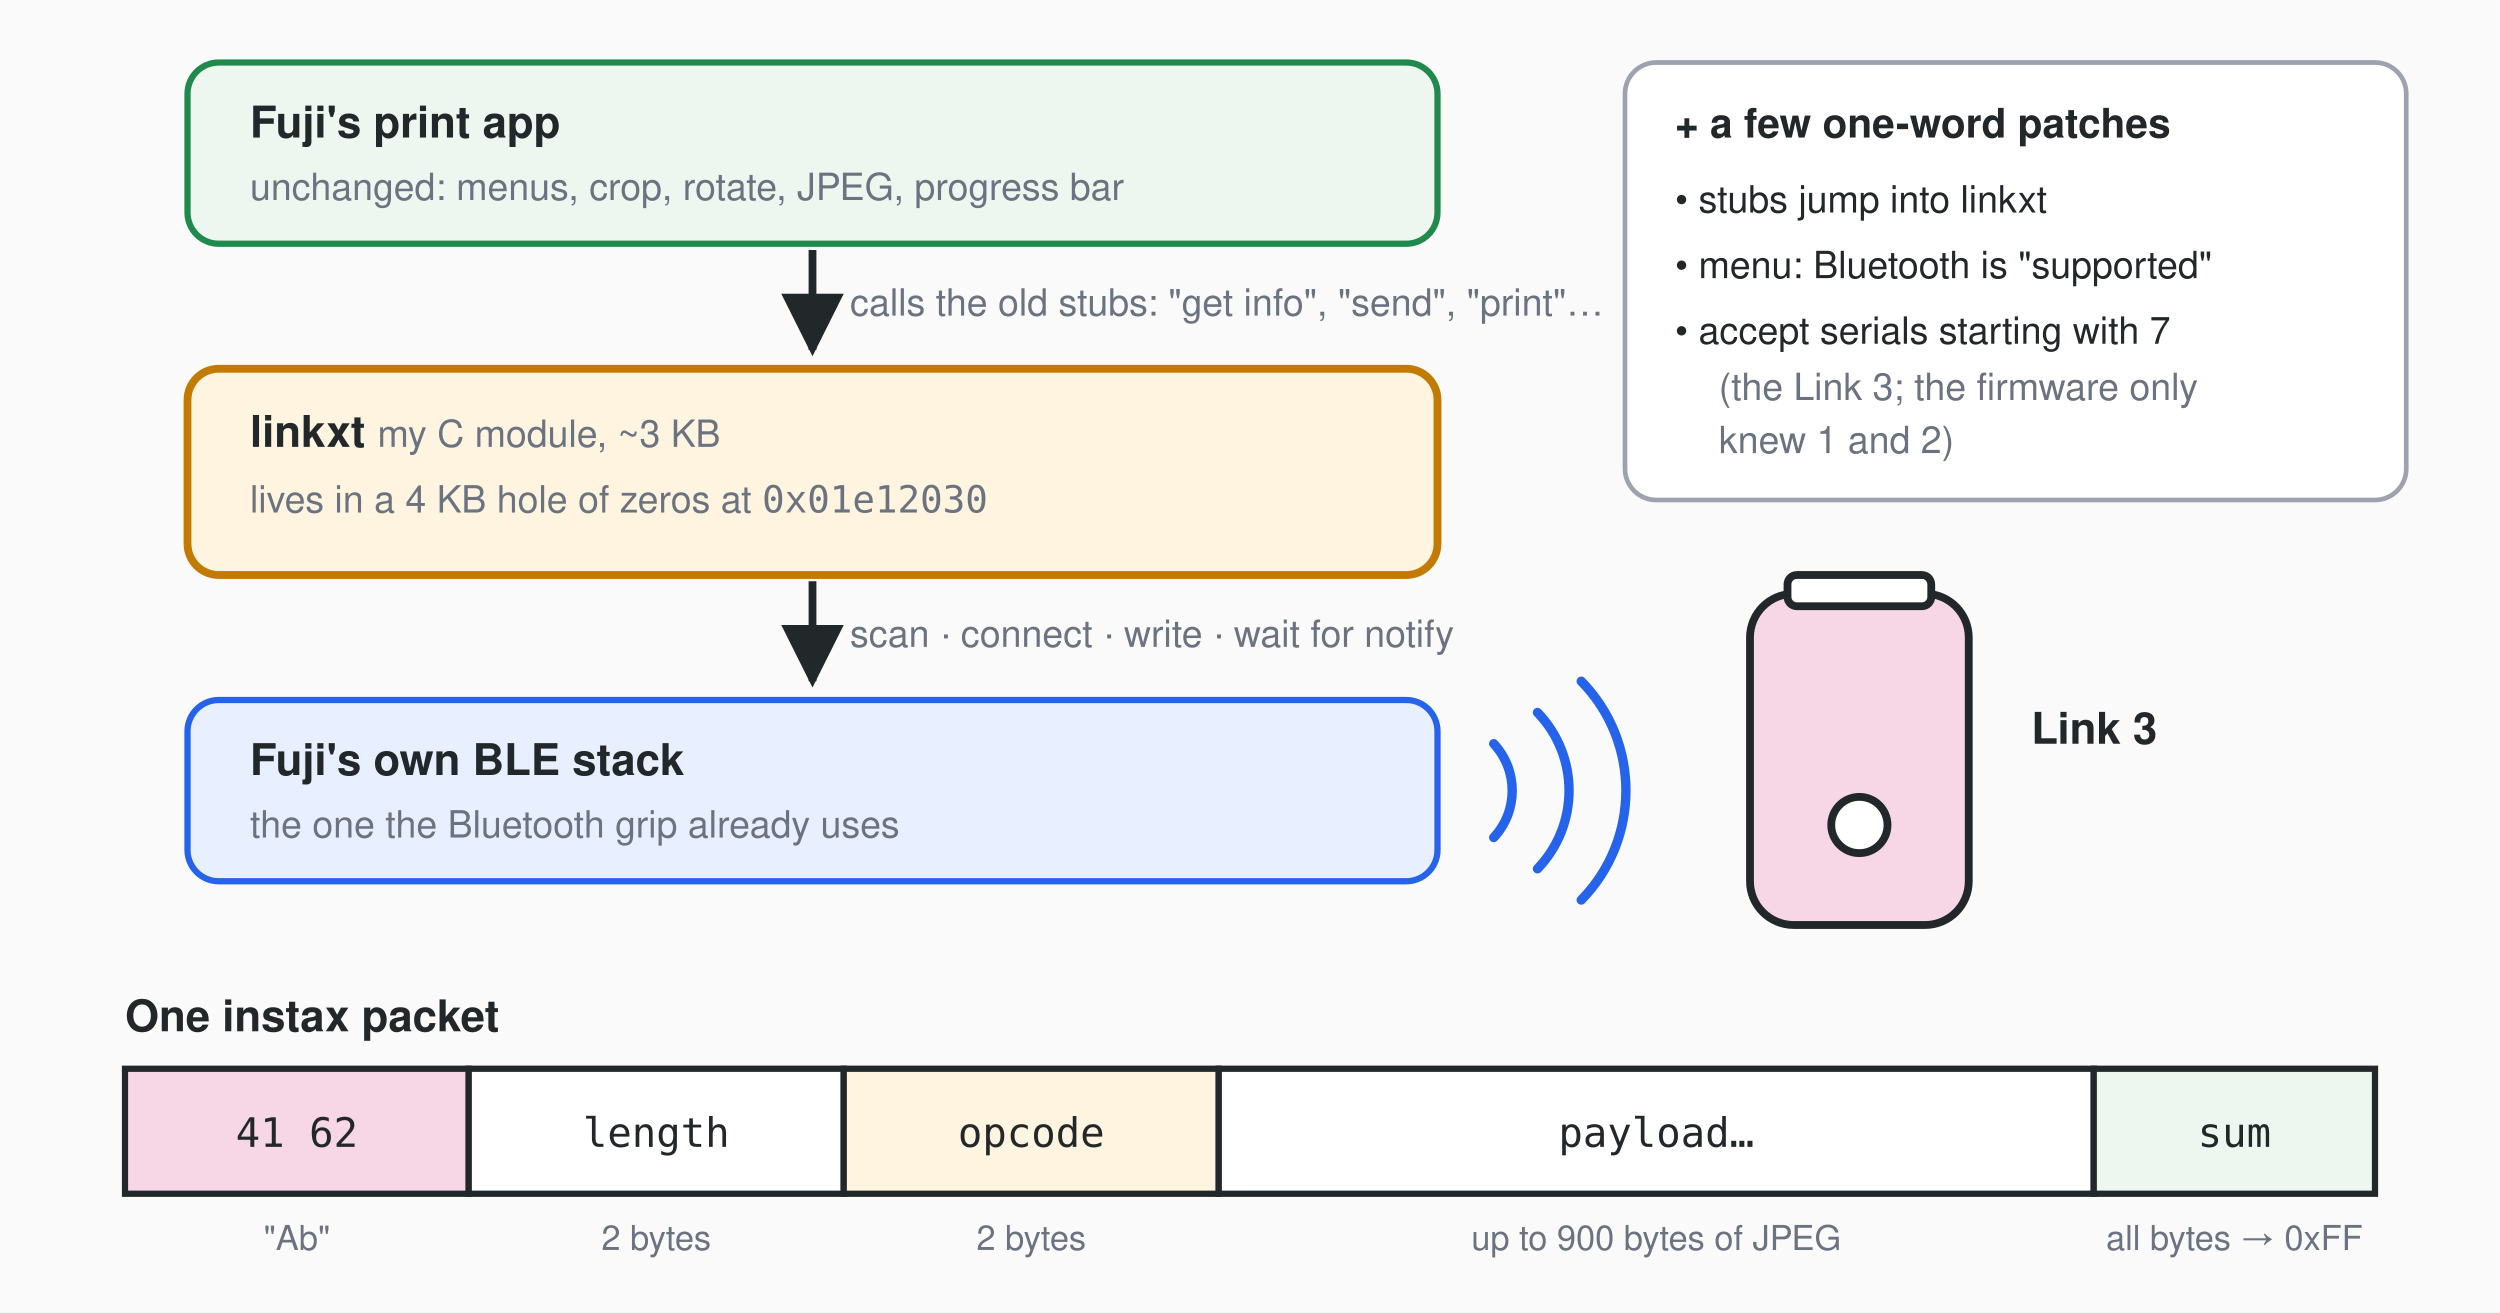
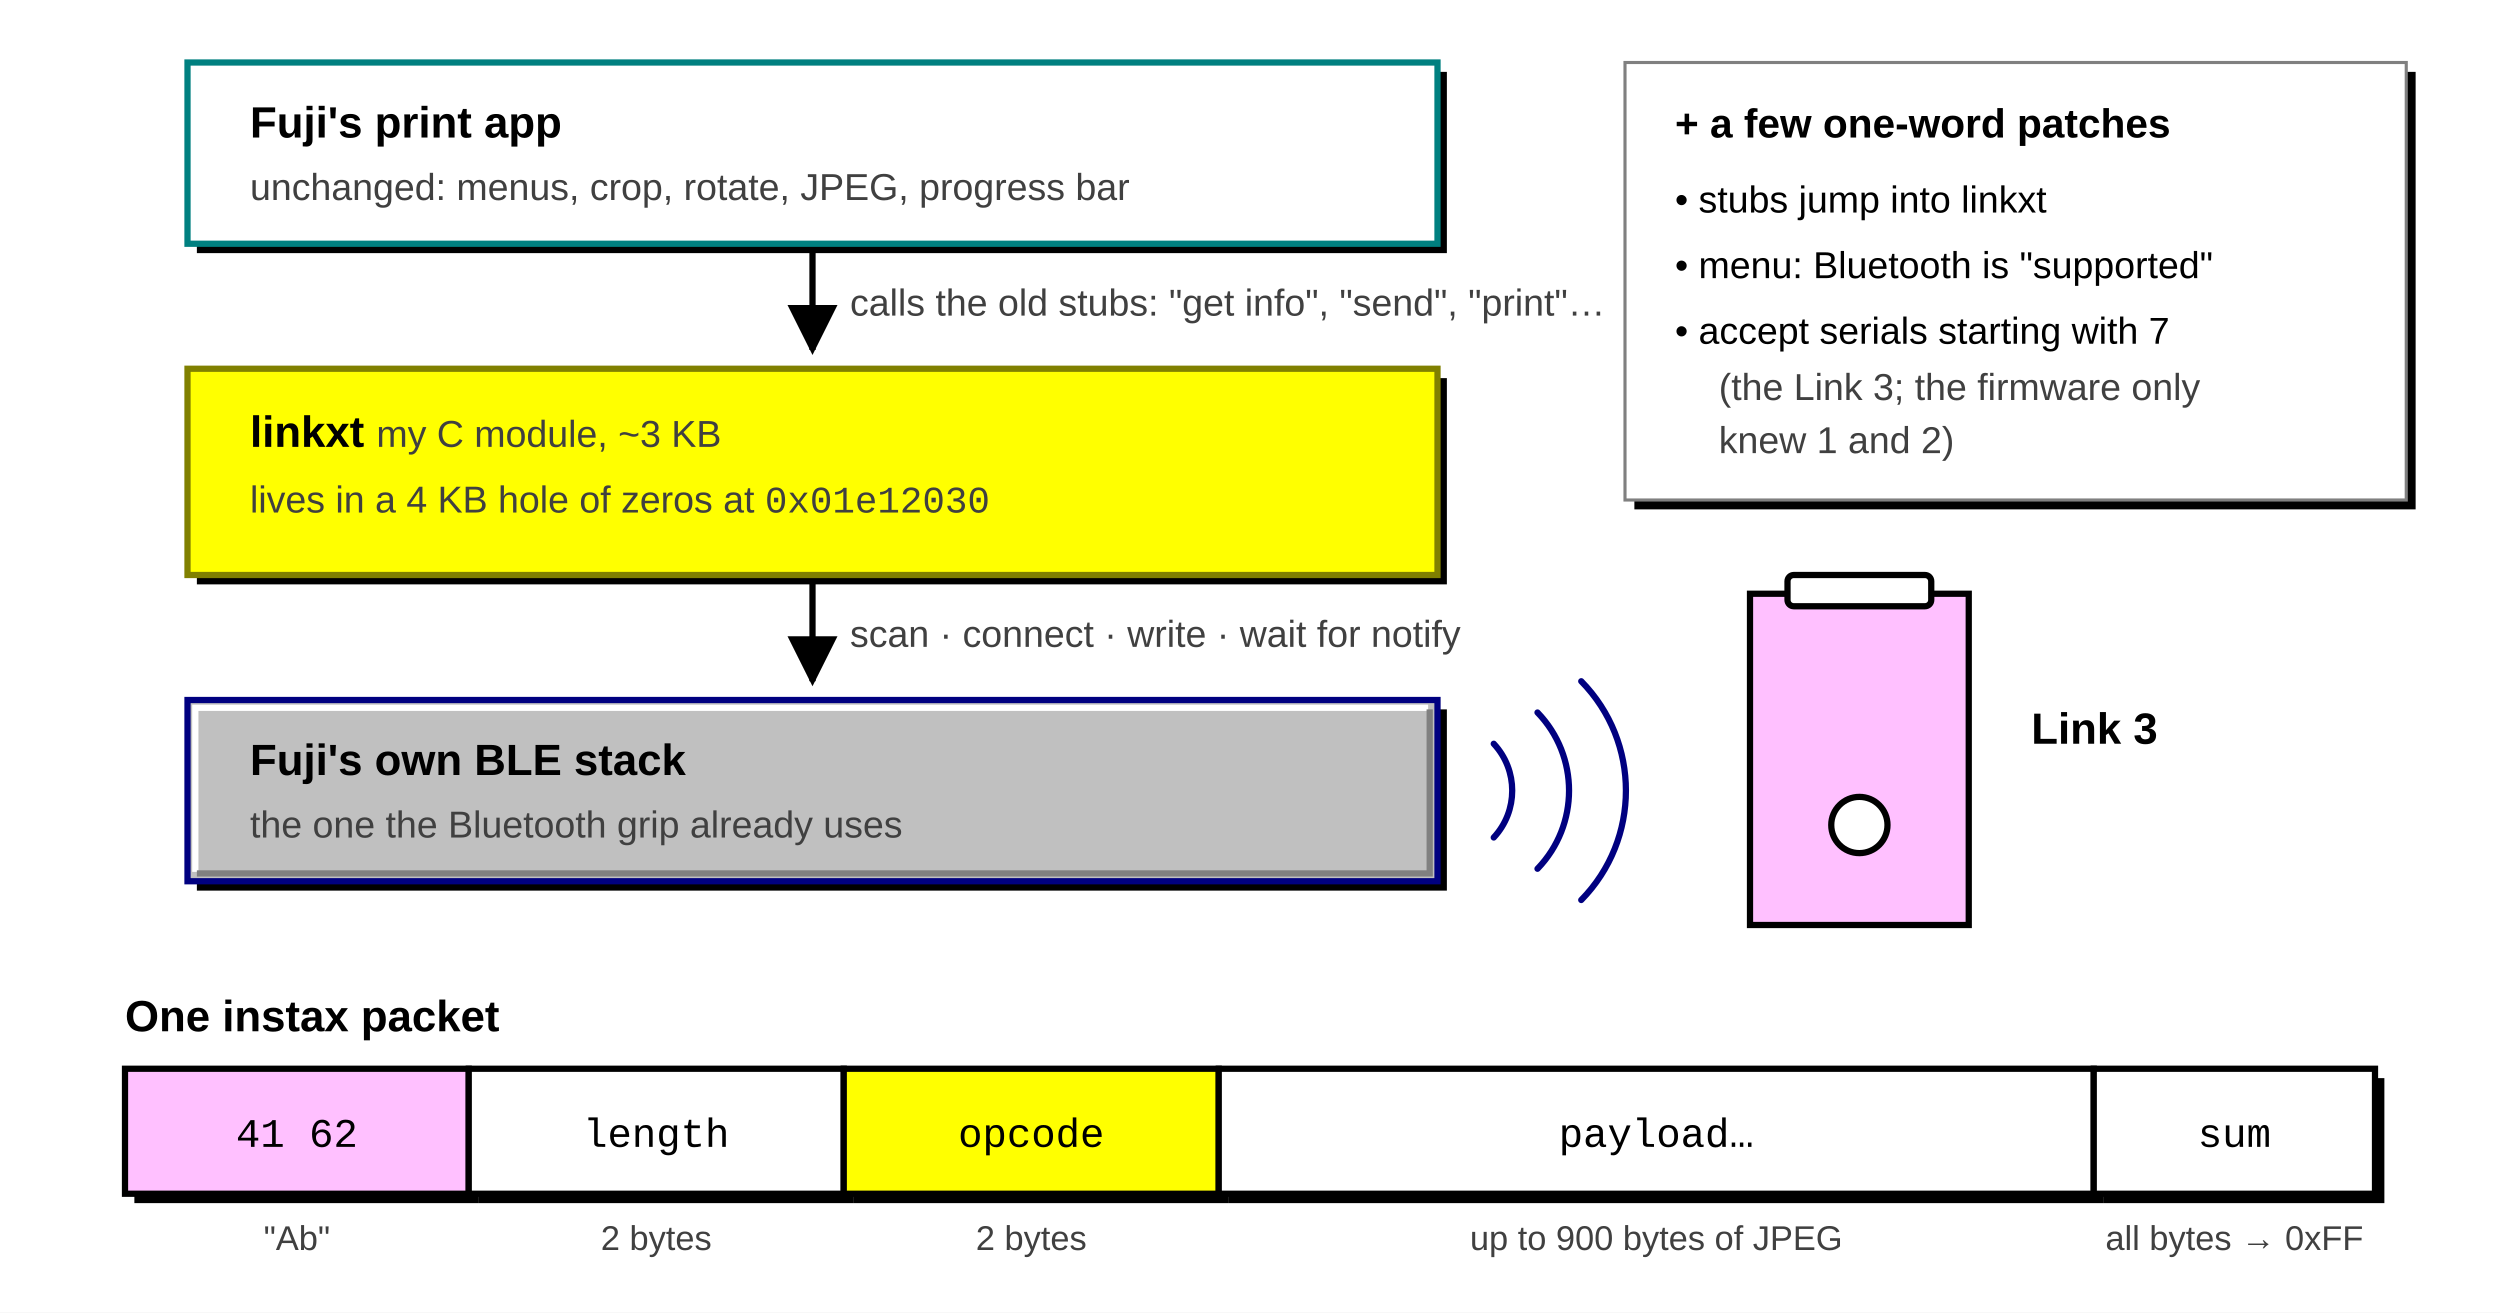
- <svg xmlns="http://www.w3.org/2000/svg" viewBox="0 0 800 420" font-family="-apple-system,Helvetica,Arial,sans-serif">
+ <svg xmlns="http://www.w3.org/2000/svg" viewBox="0 0 800 420" font-family="Arial,Helvetica,sans-serif">
  <defs>
    <marker id="a" viewBox="0 0 10 10" refX="9" refY="5" markerWidth="8" markerHeight="8" orient="auto">
-       <path d="M0,0L10,5L0,10z" fill="#22272a" />
+       <path d="M0,0L10,5L0,10z" fill="#000000" />
    </marker>
  </defs>
-   <rect width="800" height="420" fill="#fafafa" />
-   <g font-size="14" fill="#22272a">
-     <rect x="60" y="20" width="400" height="58" rx="10" fill="#eef6f0" stroke="#1f8a4c" stroke-width="2" />
+   <rect width="800" height="420" fill="#ffffff" />
+   <g font-size="14" fill="#000000">
+     <rect x="63" y="23" width="400" height="58" fill="#000000" />
+     <rect x="60" y="20" width="400" height="58" fill="#ffffff" stroke="#008080" stroke-width="2" />
    <text x="80" y="44" font-weight="700">Fuji's print app</text>
-     <text x="80" y="64" font-size="12" fill="#6b7280">unchanged: menus, crop, rotate, JPEG, progress bar</text>
-     <path d="M260 80 V112" stroke="#22272a" stroke-width="2.5" marker-end="url(#a)" />
-     <text x="272" y="101" font-size="12" fill="#6b7280">calls the old stubs: "get info", "send", "print"…</text>
-     <rect x="60" y="118" width="400" height="66" rx="10" fill="#fff4e0" stroke="#c27a00" stroke-width="2.5" />
-     <text x="80" y="143" font-weight="700">linkxt  <tspan font-weight="400" font-size="12" fill="#6b7280">my C module, ~3 KB</tspan>
+     <text x="80" y="64" font-size="12" fill="#404040">unchanged: menus, crop, rotate, JPEG, progress bar</text>
+     <path d="M260 80 V112" stroke="#000000" stroke-width="2" marker-end="url(#a)" />
+     <text x="272" y="101" font-size="12" fill="#404040">calls the old stubs: "get info", "send", "print"…</text>
+     <rect x="63" y="121" width="400" height="66" fill="#000000" />
+     <rect x="60" y="118" width="400" height="66" fill="#ffff00" stroke="#808000" stroke-width="2" />
+     <text x="80" y="143" font-weight="700">linkxt  <tspan font-weight="400" font-size="12" fill="#404040">my C module, ~3 KB</tspan>
    </text>
-     <text x="80" y="164" font-size="12" fill="#6b7280">lives in a 4 KB hole of zeros at <tspan font-family="Menlo,monospace">0x01e12030</tspan>
+     <text x="80" y="164" font-size="12" fill="#404040">lives in a 4 KB hole of zeros at <tspan font-family="'Courier New',Courier,monospace">0x01e12030</tspan>
    </text>
-     <path d="M260 186 V218" stroke="#22272a" stroke-width="2.5" marker-end="url(#a)" />
-     <text x="272" y="207" font-size="12" fill="#6b7280">scan · connect · write · wait for notify</text>
-     <rect x="60" y="224" width="400" height="58" rx="10" fill="#e8efff" stroke="#2563eb" stroke-width="2" />
+     <path d="M260 186 V218" stroke="#000000" stroke-width="2" marker-end="url(#a)" />
+     <text x="272" y="207" font-size="12" fill="#404040">scan · connect · write · wait for notify</text>
+     <rect x="63" y="227" width="400" height="58" fill="#000000" />
+     <rect x="60" y="224" width="400" height="58" fill="#c0c0c0" stroke="#000080" stroke-width="2" />
+     <path d="M62.5 279V226.5H457" fill="none" stroke="#ffffff" stroke-width="2" />
+     <path d="M63 279.5H457.5V227" fill="none" stroke="#808080" stroke-width="2" />
    <text x="80" y="248" font-weight="700">Fuji's own BLE stack</text>
-     <text x="80" y="268" font-size="12" fill="#6b7280">the one the Bluetooth grip already uses</text>
+     <text x="80" y="268" font-size="12" fill="#404040">the one the Bluetooth grip already uses</text>
  </g>
-   <g fill="none" stroke="#2563eb" stroke-width="3" stroke-linecap="round">
+   <g fill="none" stroke="#000080" stroke-width="2" stroke-linecap="round">
    <path d="M478 238 a22 22 0 0 1 0 30" />
    <path d="M492 228 a36 36 0 0 1 0 50" />
    <path d="M506 218 a50 50 0 0 1 0 70" />
  </g>
-   <g transform="translate(560,190)" stroke="#22272a" stroke-width="2.5">
-     <rect width="70" height="106" rx="14" fill="#f7d7e6" />
-     <rect x="12" y="-6" width="46" height="10" rx="3" fill="#fff" />
+   <g transform="translate(560,190)" stroke="#000000" stroke-width="2">
+     <rect width="70" height="106" fill="#ffc0ff" />
+     <rect x="12" y="-6" width="46" height="10" rx="2" fill="#fff" />
    <circle cx="35" cy="74" r="9" fill="#fff" />
  </g>
-   <text x="650" y="238" font-size="14" font-weight="700" fill="#22272a">Link 3</text>
-   <rect x="520" y="20" width="250" height="140" rx="10" fill="#fff" stroke="#9ca3af" stroke-width="1.5" />
-   <text x="536" y="44" font-size="13" font-weight="700" fill="#22272a">+ a few one-word patches</text>
-   <text x="536" y="68" font-size="12" fill="#22272a">• stubs jump into linkxt</text>
-   <text x="536" y="89" font-size="12" fill="#22272a">• menu: Bluetooth is "supported"</text>
-   <text x="536" y="110" font-size="12" fill="#22272a">• accept serials starting with 7</text>
-   <text x="550" y="128" font-size="12" fill="#6b7280">(the Link 3; the firmware only</text>
-   <text x="550" y="145" font-size="12" fill="#6b7280">knew 1 and 2)</text>
-   <text x="40" y="330" font-size="14" font-weight="700" fill="#22272a">One instax packet</text>
-   <g font-family="Menlo,monospace" font-size="13" text-anchor="middle">
-     <rect x="40" y="342" width="110" height="40" fill="#f7d7e6" stroke="#22272a" stroke-width="2" />
-     <text x="95" y="367" fill="#22272a">41 62</text>
-     <rect x="150" y="342" width="120" height="40" fill="#fff" stroke="#22272a" stroke-width="2" />
-     <text x="210" y="367" fill="#22272a">length</text>
-     <rect x="270" y="342" width="120" height="40" fill="#fff4e0" stroke="#22272a" stroke-width="2" />
-     <text x="330" y="367" fill="#22272a">opcode</text>
-     <rect x="390" y="342" width="280" height="40" fill="#fff" stroke="#22272a" stroke-width="2" />
-     <text x="530" y="367" fill="#22272a">payload…</text>
-     <rect x="670" y="342" width="90" height="40" fill="#eef6f0" stroke="#22272a" stroke-width="2" />
-     <text x="715" y="367" fill="#22272a">sum</text>
+   <text x="650" y="238" font-size="14" font-weight="700" fill="#000000">Link 3</text>
+   <rect x="523" y="23" width="250" height="140" fill="#000000" />
+   <rect x="520" y="20" width="250" height="140" fill="#fff" stroke="#808080" stroke-width="1" />
+   <text x="536" y="44" font-size="13" font-weight="700" fill="#000000">+ a few one-word patches</text>
+   <text x="536" y="68" font-size="12" fill="#000000">• stubs jump into linkxt</text>
+   <text x="536" y="89" font-size="12" fill="#000000">• menu: Bluetooth is "supported"</text>
+   <text x="536" y="110" font-size="12" fill="#000000">• accept serials starting with 7</text>
+   <text x="550" y="128" font-size="12" fill="#404040">(the Link 3; the firmware only</text>
+   <text x="550" y="145" font-size="12" fill="#404040">knew 1 and 2)</text>
+   <text x="40" y="330" font-size="14" font-weight="700" fill="#000000">One instax packet</text>
+   <g font-family="'Courier New',Courier,monospace" font-size="13" text-anchor="middle">
+     <rect x="43" y="345" width="110" height="40" fill="#000000" />
+     <rect x="40" y="342" width="110" height="40" fill="#ffc0ff" stroke="#000000" stroke-width="2" />
+     <text x="95" y="367" fill="#000000">41 62</text>
+     <rect x="153" y="345" width="120" height="40" fill="#000000" />
+     <rect x="150" y="342" width="120" height="40" fill="#fff" stroke="#000000" stroke-width="2" />
+     <text x="210" y="367" fill="#000000">length</text>
+     <rect x="273" y="345" width="120" height="40" fill="#000000" />
+     <rect x="270" y="342" width="120" height="40" fill="#ffff00" stroke="#000000" stroke-width="2" />
+     <text x="330" y="367" fill="#000000">opcode</text>
+     <rect x="393" y="345" width="280" height="40" fill="#000000" />
+     <rect x="390" y="342" width="280" height="40" fill="#fff" stroke="#000000" stroke-width="2" />
+     <text x="530" y="367" fill="#000000">payload…</text>
+     <rect x="673" y="345" width="90" height="40" fill="#000000" />
+     <rect x="670" y="342" width="90" height="40" fill="#ffffff" stroke="#000000" stroke-width="2" />
+     <text x="715" y="367" fill="#000000">sum</text>
  </g>
-   <g font-size="11" fill="#6b7280" text-anchor="middle">
+   <g font-size="11" fill="#404040" text-anchor="middle">
    <text x="95" y="400">"Ab"</text>
    <text x="210" y="400">2 bytes</text>
    <text x="330" y="400">2 bytes</text>
    <text x="530" y="400">up to 900 bytes of JPEG</text>
    <text x="715" y="400">all bytes → 0xFF</text>
  </g>
</svg>
